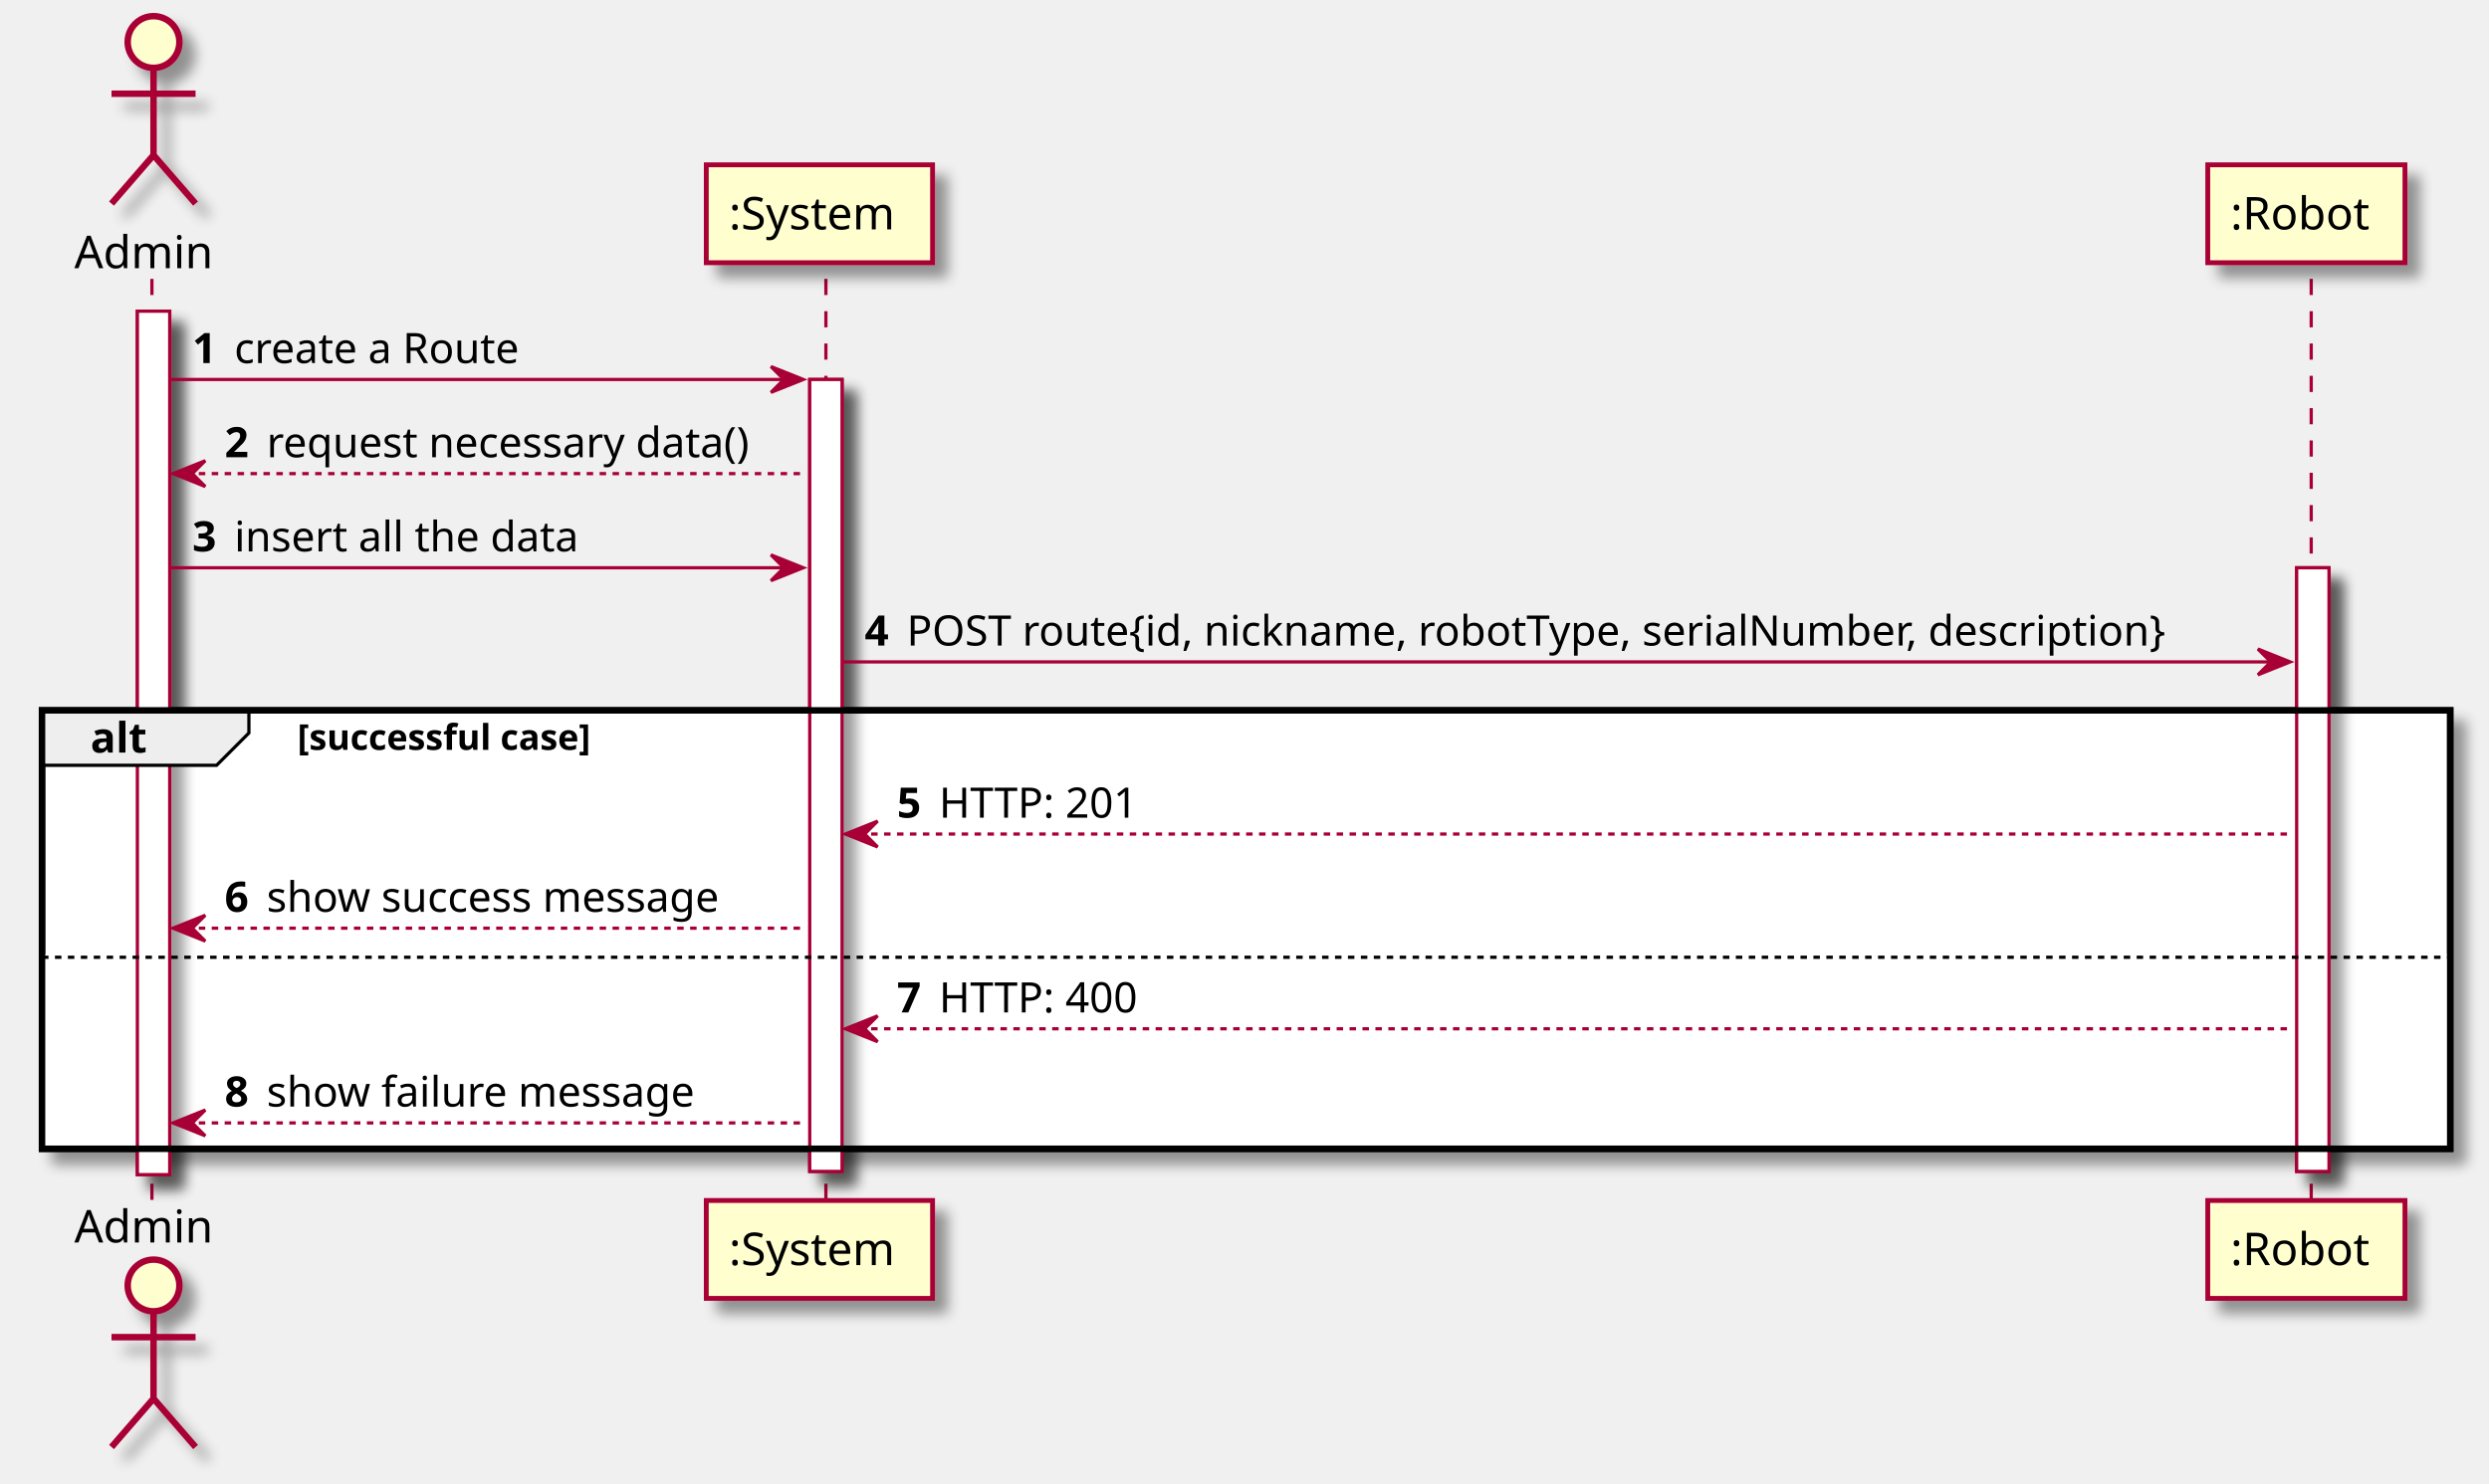
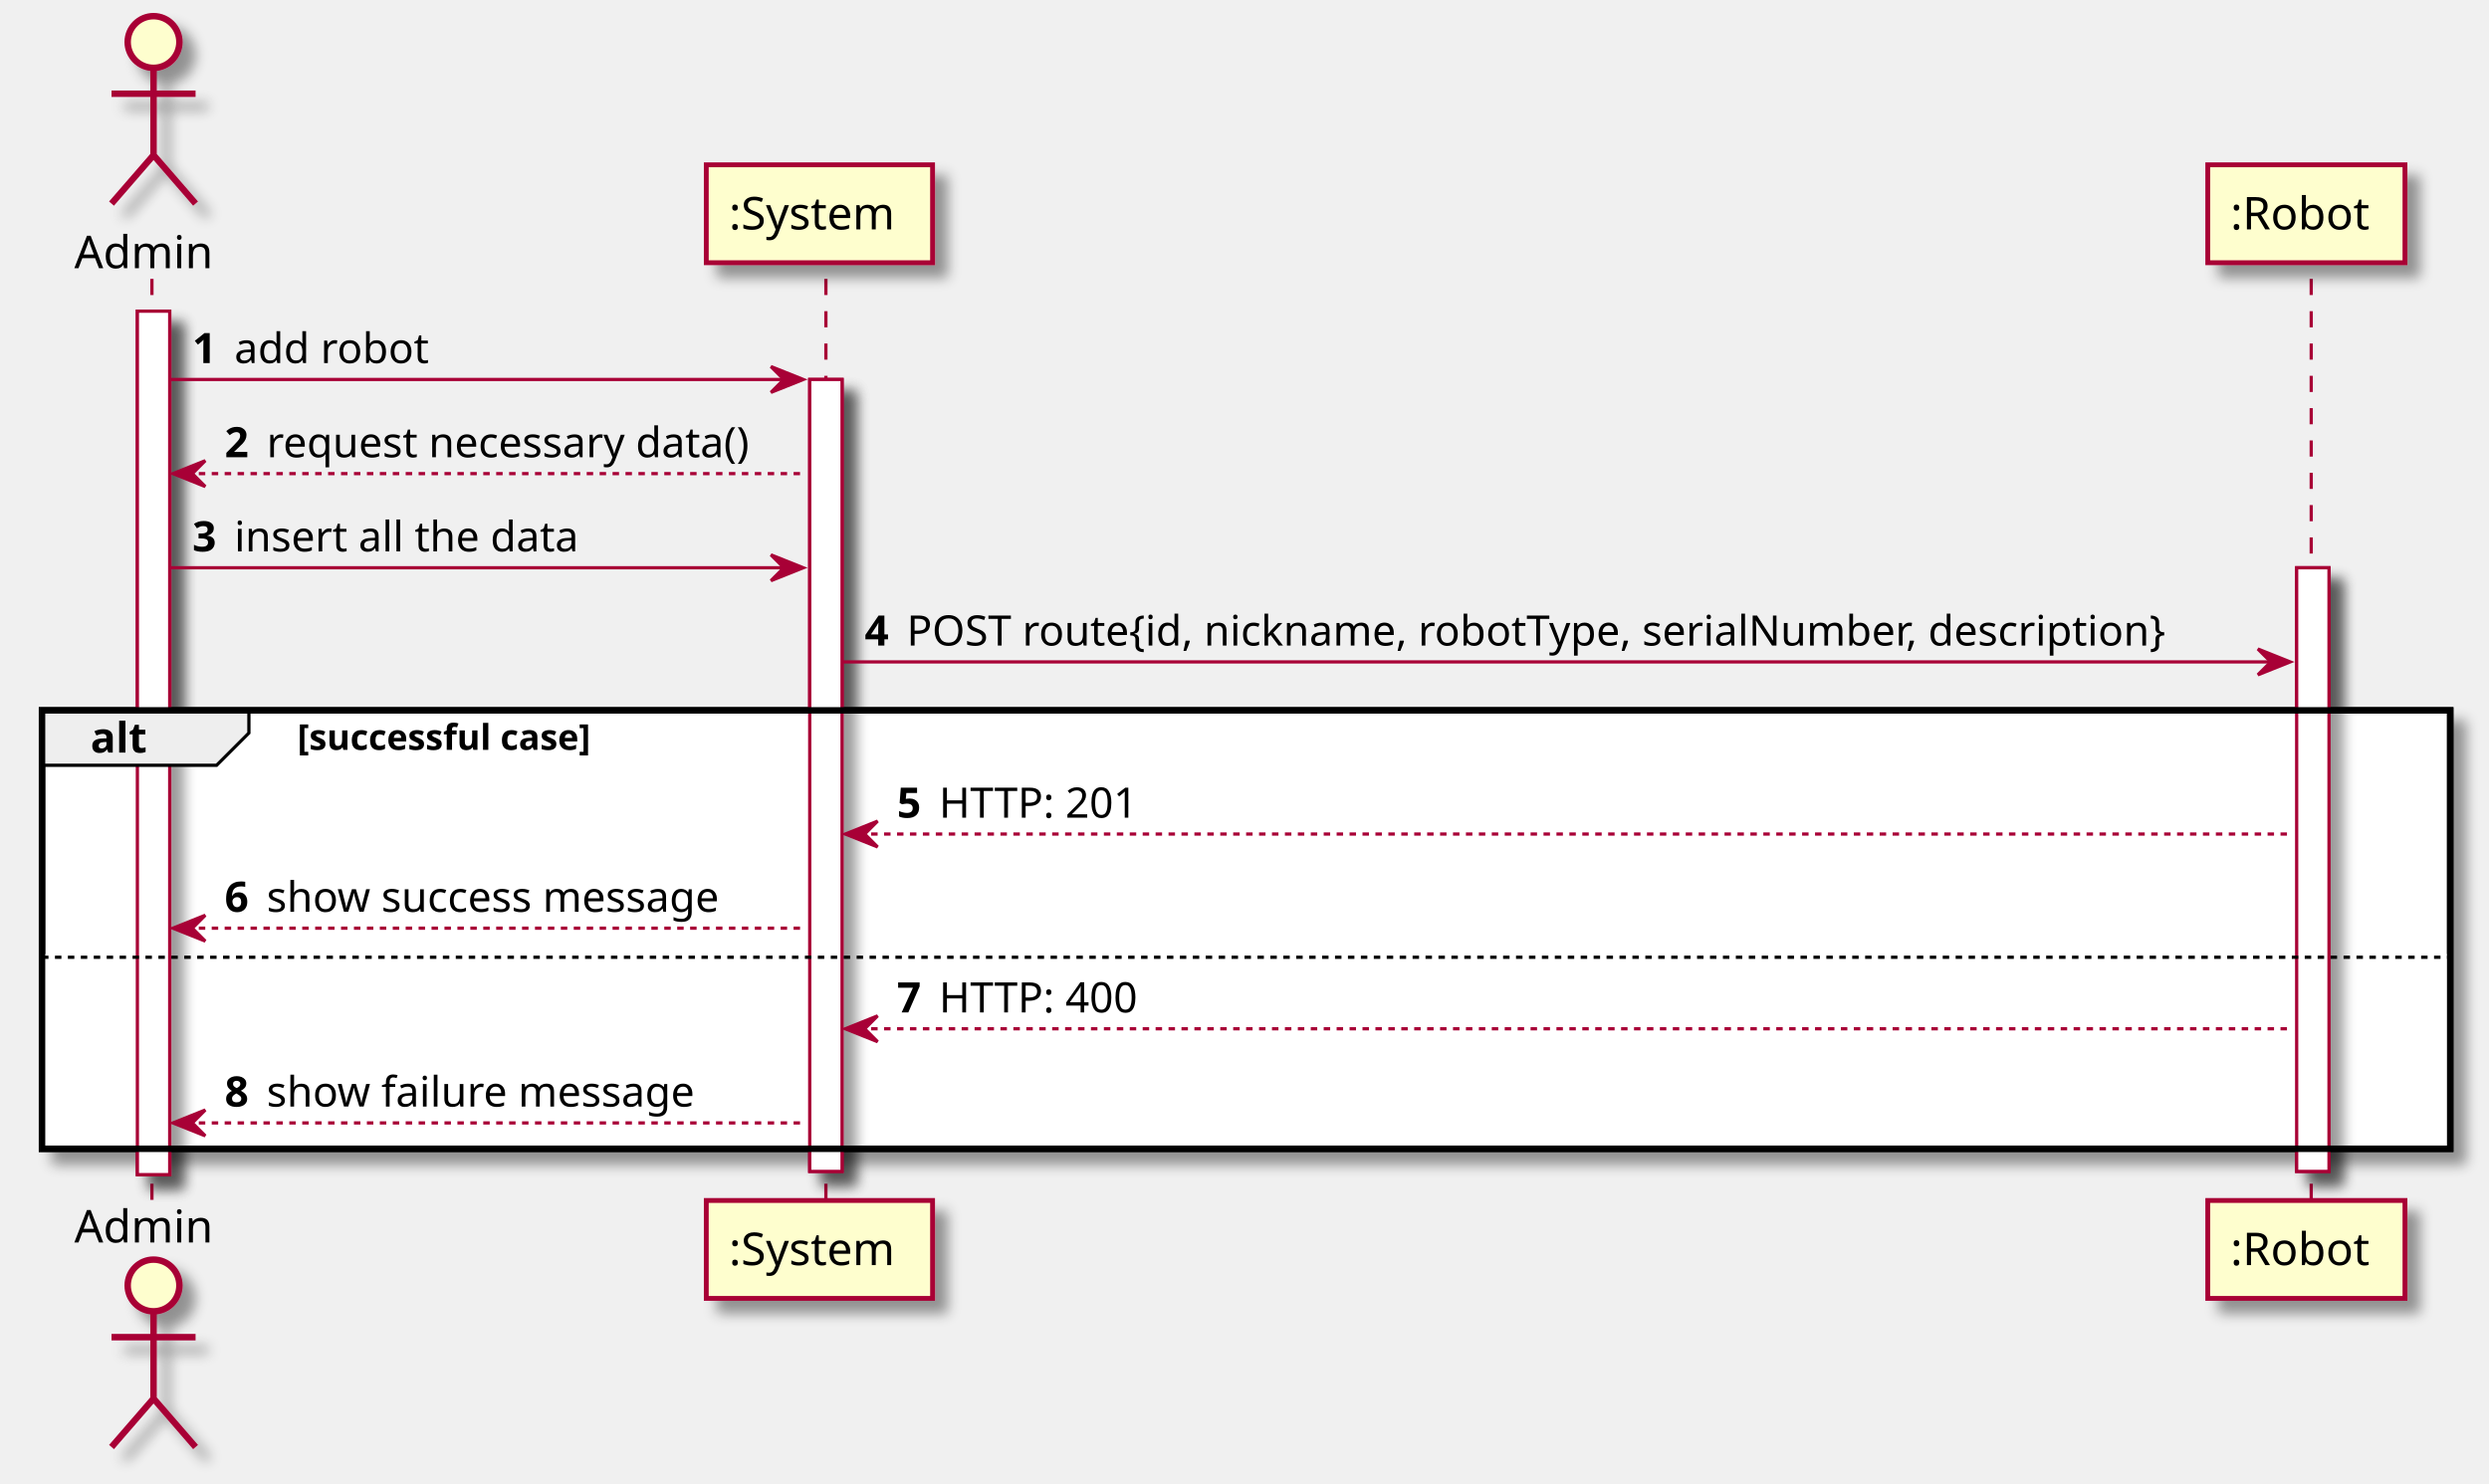
<svg xmlns="http://www.w3.org/2000/svg" contentScriptType="application/ecmascript" contentStyleType="text/css" height="459px" preserveAspectRatio="none" style="width:770px;height:459px;" version="1.1" viewBox="0 0 770 459" width="770px" zoomAndPan="magnify">
  <defs>
-     <filter height="300%" id="f2gx0uyxkwzg" width="300%" x="-1" y="-1">
+     <filter height="300%" id="f122jyibusz4p5" width="300%" x="-1" y="-1">
      <feGaussianBlur result="blurOut" stdDeviation="2.0" />
      <feColorMatrix in="blurOut" result="blurOut2" type="matrix" values="0 0 0 0 0 0 0 0 0 0 0 0 0 0 0 0 0 0 .4 0" />
      <feOffset dx="4.0" dy="4.0" in="blurOut2" result="blurOut3" />
      <feBlend in="SourceGraphic" in2="blurOut3" mode="normal" />
    </filter>
  </defs>
  <g>
-     <rect fill="#FFFFFF" filter="url(#f2gx0uyxkwzg)" height="267.195" style="stroke: #A80036; stroke-width: 1.0;" width="10" x="42.5" y="96.297" />
-     <rect fill="#FFFFFF" filter="url(#f2gx0uyxkwzg)" height="245.062" style="stroke: #A80036; stroke-width: 1.0;" width="10" x="250.5" y="117.43" />
-     <rect fill="#FFFFFF" filter="url(#f2gx0uyxkwzg)" height="186.797" style="stroke: #A80036; stroke-width: 1.0;" width="10" x="710.5" y="175.695" />
-     <rect fill="#FFFFFF" filter="url(#f2gx0uyxkwzg)" height="135.664" style="stroke: #000000; stroke-width: 2.0;" width="745" x="13" y="219.828" />
+     <rect fill="#FFFFFF" filter="url(#f122jyibusz4p5)" height="267.195" style="stroke: #A80036; stroke-width: 1.0;" width="10" x="42.5" y="96.297" />
+     <rect fill="#FFFFFF" filter="url(#f122jyibusz4p5)" height="245.062" style="stroke: #A80036; stroke-width: 1.0;" width="10" x="250.5" y="117.43" />
+     <rect fill="#FFFFFF" filter="url(#f122jyibusz4p5)" height="186.797" style="stroke: #A80036; stroke-width: 1.0;" width="10" x="710.5" y="175.695" />
+     <rect fill="#FFFFFF" filter="url(#f122jyibusz4p5)" height="135.664" style="stroke: #000000; stroke-width: 2.0;" width="745" x="13" y="219.828" />
    <rect fill="#FFFFFF" height="60.266" style="stroke: none; stroke-width: 1.0;" width="745" x="13" y="295.227" />
    <line style="stroke: #A80036; stroke-width: 1.0; stroke-dasharray: 5.0,5.0;" x1="47" x2="47" y1="86.297" y2="372.492" />
    <line style="stroke: #A80036; stroke-width: 1.0; stroke-dasharray: 5.0,5.0;" x1="255.5" x2="255.5" y1="86.297" y2="372.492" />
    <line style="stroke: #A80036; stroke-width: 1.0; stroke-dasharray: 5.0,5.0;" x1="715" x2="715" y1="86.297" y2="372.492" />
    <text fill="#000000" font-family="sans-serif" font-size="14" lengthAdjust="spacingAndGlyphs" textLength="43" x="23" y="82.995">Admin</text>
-     <ellipse cx="47.5" cy="13" fill="#FEFECE" filter="url(#f2gx0uyxkwzg)" rx="8" ry="8" style="stroke: #A80036; stroke-width: 2.0;" />
-     <path d="M47.5,21 L47.5,48 M34.5,29 L60.5,29 M47.5,48 L34.5,63 M47.5,48 L60.5,63 " fill="none" filter="url(#f2gx0uyxkwzg)" style="stroke: #A80036; stroke-width: 2.0;" />
+     <ellipse cx="47.5" cy="13" fill="#FEFECE" filter="url(#f122jyibusz4p5)" rx="8" ry="8" style="stroke: #A80036; stroke-width: 2.0;" />
+     <path d="M47.5,21 L47.5,48 M34.5,29 L60.5,29 M47.5,48 L34.5,63 M47.5,48 L60.5,63 " fill="none" filter="url(#f122jyibusz4p5)" style="stroke: #A80036; stroke-width: 2.0;" />
    <text fill="#000000" font-family="sans-serif" font-size="14" lengthAdjust="spacingAndGlyphs" textLength="43" x="23" y="384.487">Admin</text>
-     <ellipse cx="47.5" cy="397.789" fill="#FEFECE" filter="url(#f2gx0uyxkwzg)" rx="8" ry="8" style="stroke: #A80036; stroke-width: 2.0;" />
-     <path d="M47.5,405.789 L47.5,432.789 M34.5,413.789 L60.5,413.789 M47.5,432.789 L34.5,447.789 M47.5,432.789 L60.5,447.789 " fill="none" filter="url(#f2gx0uyxkwzg)" style="stroke: #A80036; stroke-width: 2.0;" />
-     <rect fill="#FEFECE" filter="url(#f2gx0uyxkwzg)" height="30.297" style="stroke: #A80036; stroke-width: 1.5;" width="70" x="218.5" y="51" />
+     <ellipse cx="47.5" cy="397.789" fill="#FEFECE" filter="url(#f122jyibusz4p5)" rx="8" ry="8" style="stroke: #A80036; stroke-width: 2.0;" />
+     <path d="M47.5,405.789 L47.5,432.789 M34.5,413.789 L60.5,413.789 M47.5,432.789 L34.5,447.789 M47.5,432.789 L60.5,447.789 " fill="none" filter="url(#f122jyibusz4p5)" style="stroke: #A80036; stroke-width: 2.0;" />
+     <rect fill="#FEFECE" filter="url(#f122jyibusz4p5)" height="30.297" style="stroke: #A80036; stroke-width: 1.5;" width="70" x="218.5" y="51" />
    <text fill="#000000" font-family="sans-serif" font-size="14" lengthAdjust="spacingAndGlyphs" textLength="56" x="225.5" y="70.995">:System</text>
-     <rect fill="#FEFECE" filter="url(#f2gx0uyxkwzg)" height="30.297" style="stroke: #A80036; stroke-width: 1.5;" width="70" x="218.5" y="371.492" />
+     <rect fill="#FEFECE" filter="url(#f122jyibusz4p5)" height="30.297" style="stroke: #A80036; stroke-width: 1.5;" width="70" x="218.5" y="371.492" />
    <text fill="#000000" font-family="sans-serif" font-size="14" lengthAdjust="spacingAndGlyphs" textLength="56" x="225.5" y="391.487">:System</text>
-     <rect fill="#FEFECE" filter="url(#f2gx0uyxkwzg)" height="30.297" style="stroke: #A80036; stroke-width: 1.5;" width="61" x="683" y="51" />
+     <rect fill="#FEFECE" filter="url(#f122jyibusz4p5)" height="30.297" style="stroke: #A80036; stroke-width: 1.5;" width="61" x="683" y="51" />
    <text fill="#000000" font-family="sans-serif" font-size="14" lengthAdjust="spacingAndGlyphs" textLength="47" x="690" y="70.995">:Robot</text>
-     <rect fill="#FEFECE" filter="url(#f2gx0uyxkwzg)" height="30.297" style="stroke: #A80036; stroke-width: 1.5;" width="61" x="683" y="371.492" />
+     <rect fill="#FEFECE" filter="url(#f122jyibusz4p5)" height="30.297" style="stroke: #A80036; stroke-width: 1.5;" width="61" x="683" y="371.492" />
    <text fill="#000000" font-family="sans-serif" font-size="14" lengthAdjust="spacingAndGlyphs" textLength="47" x="690" y="391.487">:Robot</text>
-     <rect fill="#FFFFFF" filter="url(#f2gx0uyxkwzg)" height="267.195" style="stroke: #A80036; stroke-width: 1.0;" width="10" x="42.5" y="96.297" />
-     <rect fill="#FFFFFF" filter="url(#f2gx0uyxkwzg)" height="245.062" style="stroke: #A80036; stroke-width: 1.0;" width="10" x="250.5" y="117.43" />
-     <rect fill="#FFFFFF" filter="url(#f2gx0uyxkwzg)" height="186.797" style="stroke: #A80036; stroke-width: 1.0;" width="10" x="710.5" y="175.695" />
+     <rect fill="#FFFFFF" filter="url(#f122jyibusz4p5)" height="267.195" style="stroke: #A80036; stroke-width: 1.0;" width="10" x="42.5" y="96.297" />
+     <rect fill="#FFFFFF" filter="url(#f122jyibusz4p5)" height="245.062" style="stroke: #A80036; stroke-width: 1.0;" width="10" x="250.5" y="117.43" />
+     <rect fill="#FFFFFF" filter="url(#f122jyibusz4p5)" height="186.797" style="stroke: #A80036; stroke-width: 1.0;" width="10" x="710.5" y="175.695" />
    <polygon fill="#A80036" points="238.5,113.43,248.5,117.43,238.5,121.43,242.5,117.43" style="stroke: #A80036; stroke-width: 1.0;" />
    <line style="stroke: #A80036; stroke-width: 1.0;" x1="52.5" x2="244.5" y1="117.43" y2="117.43" />
    <text fill="#000000" font-family="sans-serif" font-size="13" font-weight="bold" lengthAdjust="spacingAndGlyphs" textLength="9" x="59.5" y="112.364">1</text>
-     <text fill="#000000" font-family="sans-serif" font-size="13" lengthAdjust="spacingAndGlyphs" textLength="94" x="72.5" y="112.364">create a Route</text>
+     <text fill="#000000" font-family="sans-serif" font-size="13" lengthAdjust="spacingAndGlyphs" textLength="62" x="72.5" y="112.364">add robot</text>
    <polygon fill="#A80036" points="63.5,142.562,53.5,146.562,63.5,150.562,59.5,146.562" style="stroke: #A80036; stroke-width: 1.0;" />
    <line style="stroke: #A80036; stroke-width: 1.0; stroke-dasharray: 2.0,2.0;" x1="57.5" x2="249.5" y1="146.562" y2="146.562" />
    <text fill="#000000" font-family="sans-serif" font-size="13" font-weight="bold" lengthAdjust="spacingAndGlyphs" textLength="9" x="69.5" y="141.497">2</text>
    <text fill="#000000" font-family="sans-serif" font-size="13" lengthAdjust="spacingAndGlyphs" textLength="161" x="82.5" y="141.497">request necessary data()</text>
    <polygon fill="#A80036" points="238.5,171.695,248.5,175.695,238.5,179.695,242.5,175.695" style="stroke: #A80036; stroke-width: 1.0;" />
    <line style="stroke: #A80036; stroke-width: 1.0;" x1="52.5" x2="244.5" y1="175.695" y2="175.695" />
    <text fill="#000000" font-family="sans-serif" font-size="13" font-weight="bold" lengthAdjust="spacingAndGlyphs" textLength="9" x="59.5" y="170.629">3</text>
    <text fill="#000000" font-family="sans-serif" font-size="13" lengthAdjust="spacingAndGlyphs" textLength="112" x="72.5" y="170.629">insert all the data</text>
    <polygon fill="#A80036" points="698.5,200.828,708.5,204.828,698.5,208.828,702.5,204.828" style="stroke: #A80036; stroke-width: 1.0;" />
    <line style="stroke: #A80036; stroke-width: 1.0;" x1="260.5" x2="704.5" y1="204.828" y2="204.828" />
    <text fill="#000000" font-family="sans-serif" font-size="13" font-weight="bold" lengthAdjust="spacingAndGlyphs" textLength="9" x="267.5" y="199.762">4</text>
    <text fill="#000000" font-family="sans-serif" font-size="13" lengthAdjust="spacingAndGlyphs" textLength="413" x="280.5" y="199.762">POST route{id, nickname, robotType, serialNumber, description}</text>
    <path d="M13,219.828 L77,219.828 L77,226.828 L67,236.828 L13,236.828 L13,219.828 " fill="#EEEEEE" style="stroke: #000000; stroke-width: 1.0;" />
    <rect fill="none" height="135.664" style="stroke: #000000; stroke-width: 2.0;" width="745" x="13" y="219.828" />
    <text fill="#000000" font-family="sans-serif" font-size="13" font-weight="bold" lengthAdjust="spacingAndGlyphs" textLength="19" x="28" y="232.895">alt</text>
    <text fill="#000000" font-family="sans-serif" font-size="11" font-weight="bold" lengthAdjust="spacingAndGlyphs" textLength="112" x="92" y="232.039">[successful case]</text>
    <polygon fill="#A80036" points="271.5,254.094,261.5,258.094,271.5,262.094,267.5,258.094" style="stroke: #A80036; stroke-width: 1.0;" />
    <line style="stroke: #A80036; stroke-width: 1.0; stroke-dasharray: 2.0,2.0;" x1="265.5" x2="709.5" y1="258.094" y2="258.094" />
    <text fill="#000000" font-family="sans-serif" font-size="13" font-weight="bold" lengthAdjust="spacingAndGlyphs" textLength="9" x="277.5" y="253.028">5</text>
    <text fill="#000000" font-family="sans-serif" font-size="13" lengthAdjust="spacingAndGlyphs" textLength="64" x="290.5" y="253.028">HTTP: 201</text>
    <polygon fill="#A80036" points="63.5,283.227,53.5,287.227,63.5,291.227,59.5,287.227" style="stroke: #A80036; stroke-width: 1.0;" />
    <line style="stroke: #A80036; stroke-width: 1.0; stroke-dasharray: 2.0,2.0;" x1="57.5" x2="249.5" y1="287.227" y2="287.227" />
    <text fill="#000000" font-family="sans-serif" font-size="13" font-weight="bold" lengthAdjust="spacingAndGlyphs" textLength="9" x="69.5" y="282.161">6</text>
    <text fill="#000000" font-family="sans-serif" font-size="13" lengthAdjust="spacingAndGlyphs" textLength="150" x="82.5" y="282.161">show success message</text>
    <line style="stroke: #000000; stroke-width: 1.0; stroke-dasharray: 2.0,2.0;" x1="13" x2="758" y1="296.227" y2="296.227" />
    <polygon fill="#A80036" points="271.5,314.359,261.5,318.359,271.5,322.359,267.5,318.359" style="stroke: #A80036; stroke-width: 1.0;" />
    <line style="stroke: #A80036; stroke-width: 1.0; stroke-dasharray: 2.0,2.0;" x1="265.5" x2="709.5" y1="318.359" y2="318.359" />
    <text fill="#000000" font-family="sans-serif" font-size="13" font-weight="bold" lengthAdjust="spacingAndGlyphs" textLength="9" x="277.5" y="313.293">7</text>
    <text fill="#000000" font-family="sans-serif" font-size="13" lengthAdjust="spacingAndGlyphs" textLength="64" x="290.5" y="313.293">HTTP: 400</text>
    <polygon fill="#A80036" points="63.5,343.492,53.5,347.492,63.5,351.492,59.5,347.492" style="stroke: #A80036; stroke-width: 1.0;" />
    <line style="stroke: #A80036; stroke-width: 1.0; stroke-dasharray: 2.0,2.0;" x1="57.5" x2="249.5" y1="347.492" y2="347.492" />
    <text fill="#000000" font-family="sans-serif" font-size="13" font-weight="bold" lengthAdjust="spacingAndGlyphs" textLength="9" x="69.5" y="342.426">8</text>
    <text fill="#000000" font-family="sans-serif" font-size="13" lengthAdjust="spacingAndGlyphs" textLength="138" x="82.5" y="342.426">show failure message</text>
  </g>
</svg>
